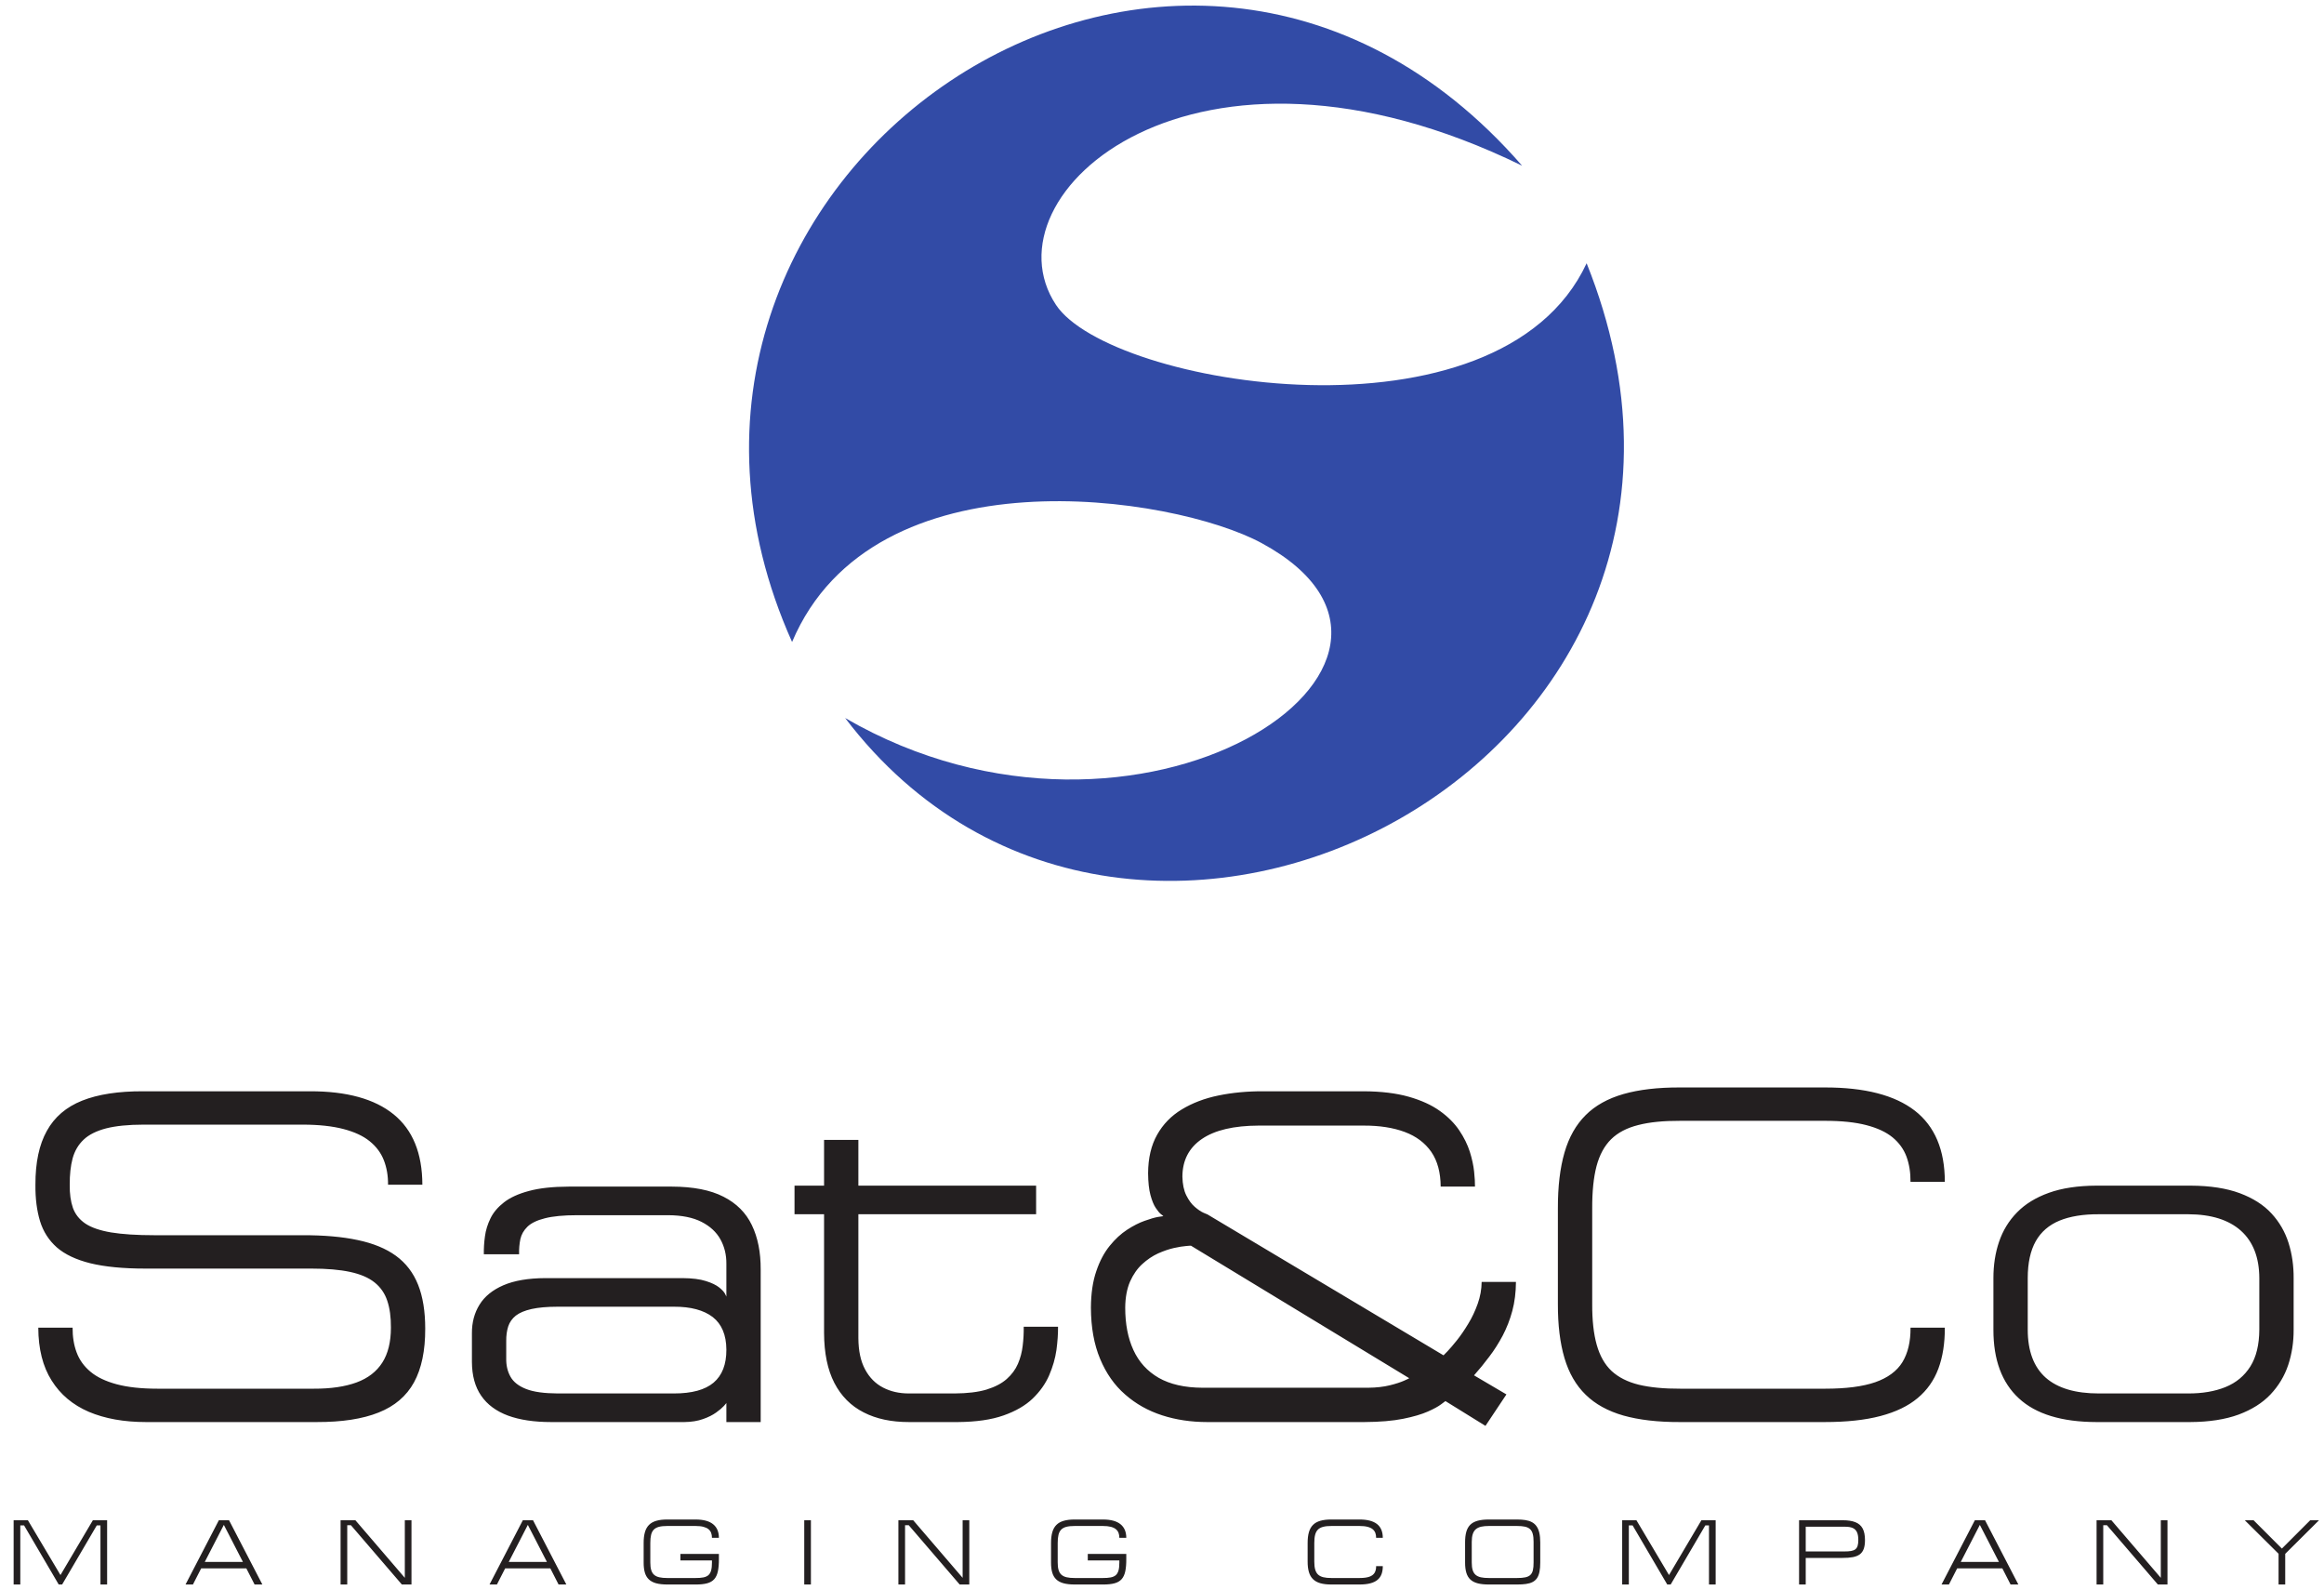
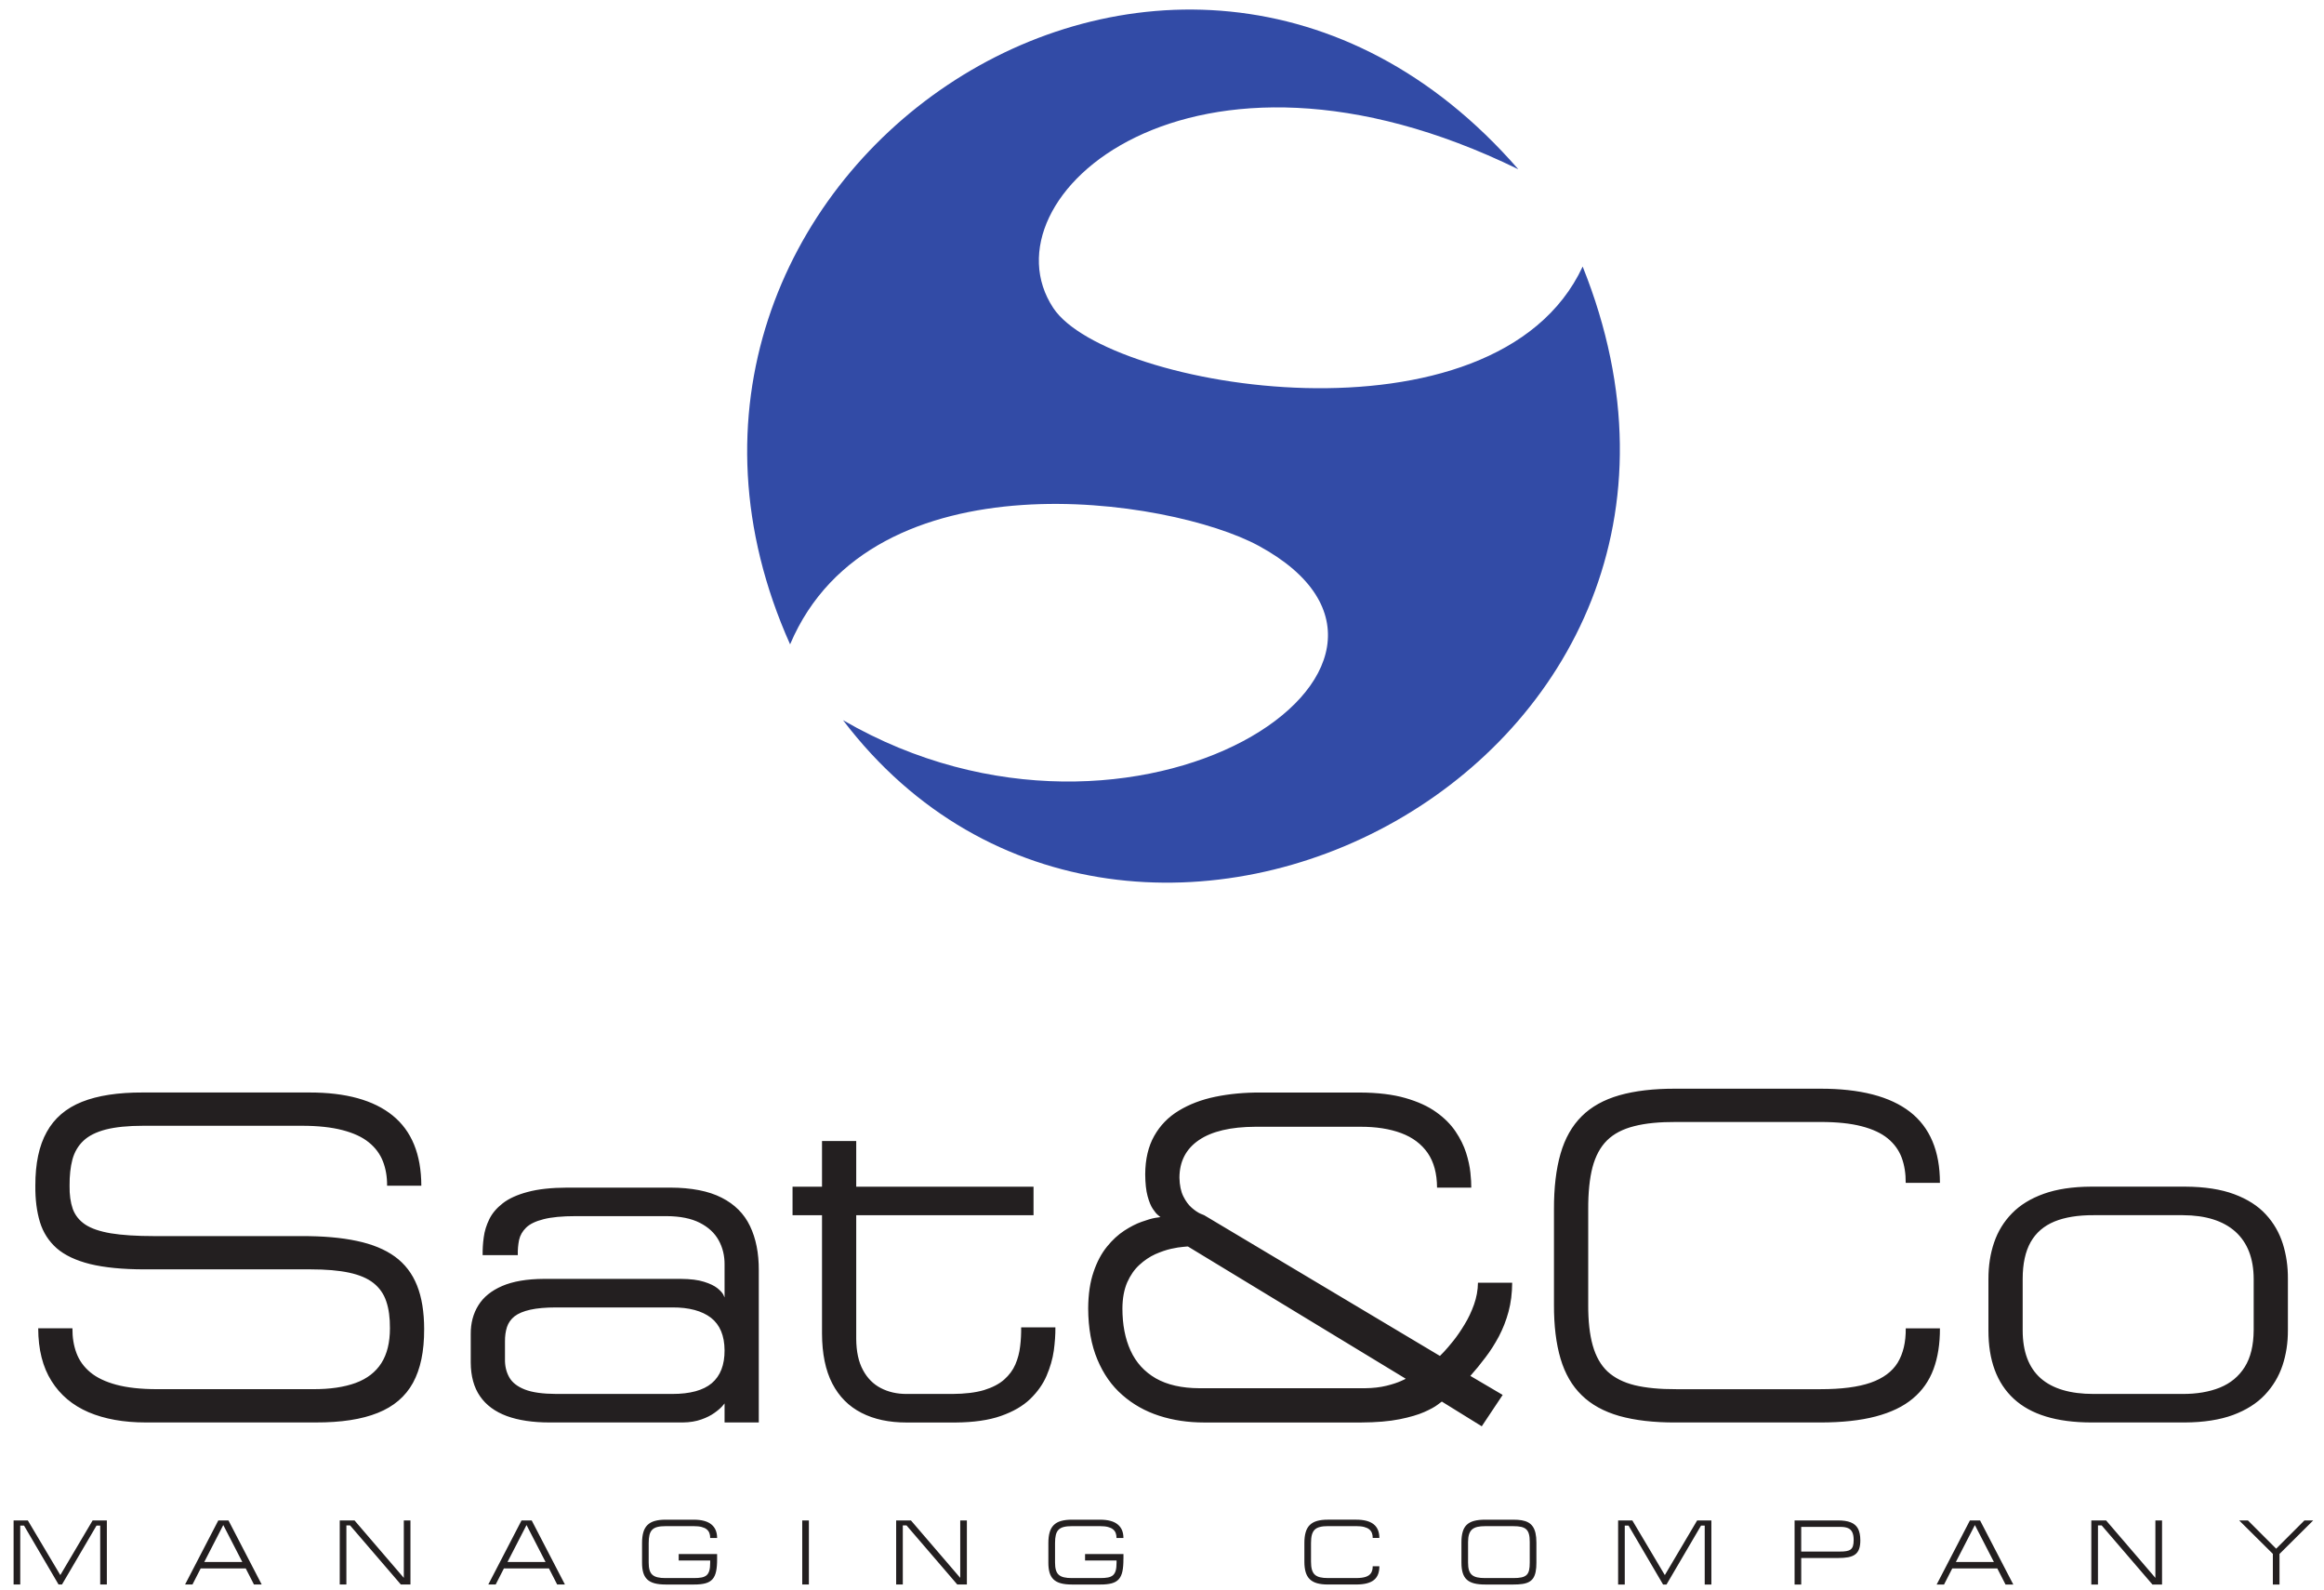
- <svg xmlns="http://www.w3.org/2000/svg" viewBox="0 0 206.667 141.333" height="141.333" width="206.667" xml:space="preserve" version="1.1" id="svg2">
-   <defs id="defs6" />
-   <g transform="matrix(1.333333,0,0,-1.333333,0,141.3333)" id="g10">
-     <g transform="scale(0.1)" id="g12">
-       <path id="path14" style="fill:#231f20;fill-opacity:1;fill-rule:evenodd;stroke:none" d="m 283.602,174.074 c 0,11.547 -1.586,21.348 -4.766,29.289 -3.18,8 -8.106,14.41 -14.777,19.282 -6.621,4.82 -15.149,8.316 -25.477,10.488 -10.387,2.226 -22.672,3.281 -36.973,3.23 l -98.523,0 c -11.863,0 -21.504,0.637 -28.973,1.856 -7.418,1.269 -13.191,3.226 -17.215,5.933 -3.973,2.7 -6.726,6.196 -8.266,10.434 -1.48,4.293 -2.223,9.426 -2.117,15.465 -0.055,6.676 0.582,12.5 1.91,17.531 1.371,4.98 3.812,9.168 7.359,12.504 3.496,3.336 8.527,5.828 14.988,7.523 6.465,1.641 14.832,2.489 25.004,2.489 l 106.149,0 c 10.75,0 19.812,-1.008 27.121,-2.914 7.308,-1.911 13.187,-4.61 17.531,-8.161 4.399,-3.546 7.524,-7.781 9.426,-12.66 1.91,-4.867 2.863,-10.324 2.808,-16.312 l 22.887,0 c -0.054,20.976 -6.465,36.605 -19.125,46.879 -12.711,10.328 -31.359,15.468 -55.879,15.414 l -111.234,0 c -16.477,0.054 -30.035,-2.012 -40.684,-6.25 -10.594,-4.235 -18.433,-10.91 -23.516,-20.129 -5.141,-9.164 -7.68,-21.137 -7.629,-35.914 -0.105,-9.215 0.953,-17.321 3.07,-24.313 2.121,-6.937 5.879,-12.765 11.18,-17.48 5.348,-4.656 12.816,-8.211 22.352,-10.59 9.535,-2.332 21.719,-3.551 36.496,-3.551 l 110.915,0 c 10.382,0 18.964,-0.742 25.851,-2.222 6.883,-1.485 12.34,-3.813 16.313,-6.997 3.972,-3.175 6.836,-7.253 8.476,-12.234 1.695,-4.98 2.488,-10.961 2.438,-17.957 0,-9.48 -1.911,-17.266 -5.723,-23.25 -3.812,-5.988 -9.535,-10.437 -17.16,-13.246 -7.629,-2.805 -17.164,-4.238 -28.606,-4.184 l -104.238,0 c -10.859,0 -19.922,1.008 -27.227,2.965 -7.258,1.961 -13.086,4.719 -17.379,8.317 -4.34,3.605 -7.414,7.894 -9.27,12.875 -1.852,4.925 -2.75,10.488 -2.695,16.523 l -22.887,0 c 0.055,-14.195 3.019,-25.953 8.898,-35.227 5.828,-9.32 14.09,-16.257 24.793,-20.867 10.75,-4.554 23.461,-6.832 38.133,-6.832 l 113.778,0 c 16.898,-0.054 30.722,2.067 41.371,6.356 10.699,4.238 18.59,10.965 23.621,20.129 5.035,9.218 7.523,21.136 7.469,35.808 z m 223.742,-62.293 0,101.703 c 0.051,11.493 -1.906,21.344 -5.883,29.606 -3.918,8.211 -10.273,14.57 -18.961,18.965 -8.688,4.449 -20.129,6.672 -34.273,6.722 l -68.961,0 c -10.704,-0.05 -19.493,-1.004 -26.485,-2.91 -6.996,-1.855 -12.554,-4.394 -16.633,-7.574 -4.082,-3.18 -7.097,-6.727 -9.003,-10.648 -1.911,-3.918 -3.18,-7.946 -3.707,-12.079 -0.586,-4.128 -0.797,-8.101 -0.743,-11.914 l 23.516,0 c -0.106,3.602 0.215,6.993 0.848,10.118 0.691,3.125 2.281,5.878 4.714,8.261 2.438,2.383 6.305,4.289 11.598,5.614 5.301,1.378 12.504,2.07 21.617,2.07 l 60.7,0 c 9.109,-0.055 16.472,-1.539 22.191,-4.453 5.723,-2.914 9.91,-6.782 12.609,-11.653 2.703,-4.871 4.028,-10.328 3.973,-16.312 l 0,-21.93 c 0.055,0.055 -0.266,0.688 -0.899,1.957 -0.636,1.219 -1.96,2.649 -3.921,4.238 -2.012,1.59 -4.926,3.02 -8.848,4.239 -3.918,1.269 -9.109,1.91 -15.57,1.961 l -91.532,0 c -11.386,-0.051 -20.711,-1.645 -27.964,-4.77 -7.207,-3.125 -12.504,-7.414 -15.895,-12.922 -3.441,-5.508 -5.137,-11.918 -5.082,-19.175 l 0,-19.067 c 0.051,-9.113 2.117,-16.637 6.195,-22.516 4.082,-5.929 10.067,-10.328 17.907,-13.242 7.836,-2.859 17.371,-4.289 28.656,-4.289 l 88.984,0 c 4.77,0.055 8.899,0.742 12.449,2.012 3.497,1.219 6.411,2.703 8.688,4.344 2.328,1.64 4.023,3.129 5.137,4.343 1.164,1.274 1.695,1.961 1.695,2.016 l 0,-12.715 22.883,0 z m -22.883,48.309 c 0.055,-9.852 -2.809,-17.164 -8.531,-22.035 -5.719,-4.821 -14.512,-7.203 -26.43,-7.203 l -77.543,0 c -9.008,0.054 -16.055,1.003 -21.031,2.964 -5.031,1.961 -8.528,4.715 -10.488,8.262 -1.958,3.5 -2.915,7.578 -2.805,12.293 l 0,11.438 c -0.055,3.656 0.422,6.886 1.324,9.746 0.949,2.859 2.648,5.246 5.082,7.207 2.492,1.906 5.988,3.386 10.488,4.394 4.504,1.004 10.332,1.535 17.43,1.535 l 77.543,0 c 11.18,0.055 19.812,-2.277 25.852,-6.886 5.984,-4.66 9.054,-11.914 9.109,-21.715 z m 221.199,15.258 -22.887,0 c 0.055,-4.243 -0.152,-8.481 -0.683,-12.66 -0.481,-4.243 -1.539,-8.266 -3.18,-12.079 -1.644,-3.816 -4.133,-7.152 -7.469,-10.121 -3.336,-2.965 -7.839,-5.297 -13.457,-7.043 -5.664,-1.695 -12.761,-2.539 -21.293,-2.593 l -30.507,0 c -6.411,0 -12.129,1.269 -17.215,3.918 -5.031,2.597 -9.059,6.621 -11.973,12.078 -2.965,5.457 -4.449,12.394 -4.5,20.867 l 0,82.633 118.547,0 0,19.07 -118.547,0 0,30.512 -22.883,0 0,-30.512 -19.703,0 0,-19.07 19.703,0 0,-79.133 c 0.051,-13.453 2.328,-24.582 6.883,-33.375 4.555,-8.789 11.074,-15.305 19.496,-19.594 8.422,-4.348 18.488,-6.465 30.192,-6.465 l 32.734,0 c 12.129,0.106 22.246,1.535 30.352,4.399 8.156,2.859 14.617,6.617 19.492,11.281 4.871,4.715 8.527,9.851 10.965,15.465 2.437,5.668 4.074,11.281 4.871,16.898 0.742,5.614 1.117,10.805 1.062,15.524 z m 305.41,29.871 -22.875,0 c -0.05,-4.981 -0.953,-9.852 -2.648,-14.621 -1.695,-4.711 -3.762,-9.164 -6.305,-13.293 -2.488,-4.133 -4.98,-7.785 -7.523,-10.969 -2.489,-3.121 -4.606,-5.559 -6.301,-7.359 -1.695,-1.747 -2.598,-2.649 -2.652,-2.704 l -157.633,94.075 c -0.106,0 -0.953,0.316 -2.594,1.058 -1.644,0.742 -3.5,2.016 -5.668,3.867 -2.172,1.856 -4.027,4.399 -5.668,7.68 -1.641,3.285 -2.488,7.469 -2.598,12.5 0.055,10.859 4.399,19.231 13.032,25.109 8.636,5.879 21.242,8.844 37.82,8.899 l 69.918,0 c 10.648,0.055 19.809,-1.379 27.492,-4.238 7.684,-2.86 13.563,-7.309 17.746,-13.293 4.133,-6.043 6.196,-13.719 6.25,-23.153 l 22.883,0 c 0.051,2.598 -0.16,5.934 -0.582,10.016 -0.422,4.078 -1.379,8.473 -2.863,13.242 -1.535,4.766 -3.863,9.531 -7.047,14.246 -3.176,4.719 -7.465,9.059 -12.977,12.981 -5.453,3.918 -12.339,7.043 -20.656,9.426 -8.371,2.386 -18.433,3.601 -30.246,3.656 l -66.738,0 c -10.699,0.054 -20.711,-0.899 -29.981,-2.809 -9.269,-1.902 -17.429,-5.031 -24.422,-9.269 -7.043,-4.235 -12.55,-9.907 -16.472,-16.895 -3.969,-6.996 -5.985,-15.574 -6.035,-25.691 0.054,-5.989 0.578,-10.86 1.585,-14.567 1.008,-3.707 2.176,-6.57 3.5,-8.527 1.321,-2.012 2.489,-3.391 3.493,-4.184 1.007,-0.742 1.539,-1.218 1.59,-1.328 -0.051,0.055 -1.27,-0.156 -3.602,-0.527 -2.277,-0.422 -5.242,-1.274 -8.898,-2.594 -3.657,-1.273 -7.575,-3.285 -11.657,-5.933 -4.074,-2.649 -7.996,-6.25 -11.593,-10.704 -3.657,-4.5 -6.676,-10.113 -8.957,-16.894 -2.329,-6.727 -3.547,-14.887 -3.598,-24.367 0.051,-13.188 2.117,-24.578 6.14,-34.16 4.028,-9.641 9.536,-17.536 16.688,-23.735 7.094,-6.25 15.309,-10.859 24.629,-13.875 9.32,-3.019 19.387,-4.504 30.086,-4.504 l 104.879,0 c 10.277,0.055 18.91,0.793 25.797,2.172 6.886,1.379 12.394,3.02 16.472,4.82 4.078,1.801 7.043,3.442 8.844,4.821 1.855,1.379 2.809,2.117 2.914,2.172 l 26.699,-16.528 13.982,20.973 -21.611,12.715 c 3.446,3.867 6.832,8 10.118,12.394 3.339,4.344 6.304,9.059 9.003,14.094 2.65,5.082 4.82,10.539 6.41,16.473 1.59,5.929 2.38,12.34 2.43,19.332 z M 939.891,141.02 c 0,-0.106 -1.168,-0.637 -3.395,-1.641 -2.277,-1.008 -5.402,-2.067 -9.48,-3.07 -4.078,-1.008 -8.899,-1.59 -14.461,-1.645 l -110.602,0 c -11.859,0.055 -21.555,2.277 -29.183,6.621 -7.575,4.395 -13.192,10.543 -16.844,18.539 -3.653,7.946 -5.457,17.371 -5.457,28.231 0.054,6.836 1.164,12.66 3.23,17.429 2.121,4.711 4.821,8.633 8.16,11.653 3.286,3.019 6.832,5.402 10.539,7.097 3.711,1.641 7.258,2.86 10.543,3.602 3.336,0.742 6.036,1.164 8.157,1.324 2.062,0.211 3.179,0.266 3.23,0.211 L 939.891,141.02 Z m 357.219,33.687 -22.88,0 c 0.1,-9.32 -1.75,-16.945 -5.41,-22.988 -3.7,-5.985 -9.75,-10.434 -18.06,-13.348 -8.37,-2.914 -19.49,-4.344 -33.42,-4.344 l -96.62,0 c -10.91,-0.054 -20.18,0.848 -27.7,2.649 -7.52,1.855 -13.56,4.926 -18.17,9.164 -4.55,4.289 -7.84,10.117 -9.9,17.426 -2.07,7.308 -3.08,16.422 -3.02,27.332 l 0,63.562 c -0.05,11.231 0.9,20.66 2.86,28.18 2.01,7.578 5.24,13.562 9.74,18.012 4.51,4.449 10.54,7.574 18.12,9.48 7.57,1.961 16.9,2.859 28.07,2.809 l 96.62,0 c 10.91,0 20.07,-0.957 27.38,-2.864 7.37,-1.906 13.19,-4.609 17.53,-8.156 4.3,-3.551 7.42,-7.84 9.28,-12.82 1.85,-5.031 2.75,-10.645 2.69,-16.84 l 22.89,0 c 0,21.238 -6.68,37.074 -20.02,47.457 -13.35,10.332 -33.38,15.52 -60.07,15.469 l -96.61,0 c -14.73,0.051 -27.29,-1.43 -37.67,-4.395 -10.33,-2.969 -18.75,-7.633 -25.16,-14.039 -6.46,-6.406 -11.17,-14.723 -14.14,-25 -2.97,-10.277 -4.45,-22.726 -4.4,-37.293 l 0,-63.562 c -0.05,-14.09 1.43,-26.164 4.4,-36.176 2.97,-10.012 7.68,-18.168 14.14,-24.418 6.41,-6.305 14.83,-10.914 25.16,-13.879 10.38,-2.914 22.94,-4.398 37.67,-4.344 l 96.61,0 c 14.57,0 26.96,1.324 37.18,4.028 10.23,2.699 18.49,6.671 24.79,11.968 6.31,5.246 10.91,11.813 13.83,19.653 2.91,7.84 4.34,16.949 4.29,27.277 z m 232.64,-1.269 0,34.324 c 0.05,8.261 -1.06,16.047 -3.39,23.465 -2.34,7.359 -6.09,13.929 -11.39,19.652 -5.25,5.719 -12.35,10.223 -21.14,13.504 -8.84,3.285 -19.75,4.98 -32.73,5.035 l -62.93,0 c -12.34,-0.055 -22.93,-1.645 -31.62,-4.766 -8.74,-3.129 -15.84,-7.472 -21.29,-13.086 -5.46,-5.562 -9.43,-12.078 -11.97,-19.546 -2.55,-7.469 -3.77,-15.52 -3.77,-24.258 l 0,-34.324 c -0.05,-20.075 5.62,-35.383 16.95,-45.821 11.29,-10.484 28.55,-15.781 51.7,-15.836 l 62.62,0 c 12.65,0.055 23.41,1.746 32.25,4.981 8.79,3.281 15.89,7.734 21.29,13.449 5.4,5.727 9.33,12.238 11.81,19.656 2.44,7.363 3.66,15.254 3.61,23.571 z m -22.89,0 c -0.05,-10.118 -2.06,-18.329 -5.98,-24.579 -3.97,-6.3 -9.48,-10.859 -16.63,-13.773 -7.1,-2.859 -15.47,-4.289 -25.06,-4.234 l -59.43,0 c -15.57,0 -27.38,3.492 -35.38,10.539 -7.95,7.101 -11.97,17.742 -11.97,32.047 l 0,34.324 c 0,10.117 1.8,18.328 5.35,24.633 3.55,6.246 8.84,10.8 15.88,13.714 7,2.86 15.74,4.293 26.12,4.239 l 59.75,0 c 15.31,-0.055 27.01,-3.758 35.12,-11.016 8.1,-7.312 12.18,-17.852 12.23,-31.57 l 0,-34.324" />
-       <path id="path16" style="fill:#231f20;fill-opacity:1;fill-rule:evenodd;stroke:none" d="m 71.445,3.469 0,42.84 -9.504,0 L 40.332,9.766 18.605,46.309 l -9.508,0 0,-42.84 4.441,0 0,39.383 2.531,0 23.09,-39.383 2.285,0 23.09,39.383 2.469,0 0,-39.383 4.441,0 z m 103.539,0 -22.226,42.84 -6.789,0 -22.227,-42.84 4.938,0 5.496,10.742 30.125,0 5.496,-10.742 5.187,0 z m -12.968,15.062 -25.434,0 12.715,24.692 12.719,-24.692 z m 112.425,-15.062 0,42.84 -4.445,0 0,-38.398 -32.965,38.398 -9.879,0 0,-42.84 4.446,0 0,39.508 2.468,0 33.954,-39.508 6.421,0 z m 103.286,0 -22.223,42.84 -6.793,0 -22.223,-42.84 4.938,0 5.496,10.742 30.129,0 5.492,-10.742 5.184,0 z m -12.961,15.062 -25.438,0 12.719,24.692 12.719,-24.692 z m 114.707,1.977 0,3.332 -25.68,0 0,-4.32 21.051,0 0,-1.418 c 0.008,-2.184 -0.188,-3.953 -0.567,-5.312 -0.394,-1.359 -1.007,-2.406 -1.863,-3.141 -0.855,-0.715 -1.973,-1.211 -3.375,-1.477 -1.398,-0.27 -3.109,-0.395 -5.125,-0.383 l -18.891,0 c -2.085,-0.012 -3.855,0.152 -5.308,0.496 -1.438,0.328 -2.602,0.895 -3.488,1.676 -0.887,0.793 -1.524,1.852 -1.911,3.187 -0.402,1.348 -0.597,3.016 -0.586,5.012 l 0,12.965 c -0.011,2.152 0.165,3.961 0.512,5.422 0.352,1.465 0.957,2.625 1.801,3.5 0.844,0.871 2.008,1.5 3.465,1.883 1.465,0.379 3.304,0.562 5.515,0.555 l 18.891,0 c 2.09,0 3.84,-0.184 5.246,-0.555 1.41,-0.371 2.535,-0.894 3.367,-1.586 0.836,-0.688 1.43,-1.524 1.789,-2.488 0.364,-0.981 0.536,-2.066 0.528,-3.273 l 4.629,0 c 0,3.973 -1.285,6.996 -3.86,9.074 -2.57,2.09 -6.453,3.137 -11.636,3.148 l -18.891,0 c -2.859,0.012 -5.301,-0.277 -7.316,-0.856 -2.004,-0.574 -3.641,-1.48 -4.887,-2.727 -1.254,-1.242 -2.172,-2.859 -2.746,-4.852 -0.575,-2 -0.864,-4.418 -0.852,-7.246 l 0,-12.965 c -0.012,-2.59 0.246,-4.812 0.777,-6.664 0.536,-1.863 1.415,-3.387 2.637,-4.57 1.215,-1.184 2.828,-2.059 4.863,-2.625 2.028,-0.555 4.54,-0.832 7.524,-0.832 l 18.891,0 c 3.078,-0.012 5.617,0.246 7.632,0.793 2.02,0.547 3.594,1.461 4.746,2.746 1.153,1.285 1.965,3.035 2.438,5.234 0.465,2.203 0.703,4.961 0.68,8.266 z m 61.367,-17.039 0,42.84 -4.442,0 0,-42.84 4.442,0 z m 105.637,0 0,42.84 -4.446,0 0,-38.398 -32.965,38.398 -9.878,0 0,-42.84 4.445,0 0,39.508 2.472,0 33.95,-39.508 6.422,0 z m 104.703,17.039 0,3.332 -25.68,0 0,-4.32 21.051,0 0,-1.418 c 0.008,-2.184 -0.184,-3.953 -0.563,-5.312 -0.394,-1.359 -1.008,-2.406 -1.863,-3.141 C 743.27,8.934 742.148,8.438 740.75,8.172 739.348,7.902 737.645,7.777 735.625,7.789 l -18.891,0 c -2.086,-0.012 -3.859,0.152 -5.308,0.496 -1.442,0.328 -2.602,0.895 -3.488,1.676 -0.887,0.793 -1.524,1.852 -1.915,3.187 -0.402,1.348 -0.597,3.016 -0.585,5.012 l 0,12.965 c -0.012,2.152 0.164,3.961 0.515,5.422 0.348,1.465 0.957,2.625 1.797,3.5 0.848,0.871 2.012,1.5 3.469,1.883 1.465,0.379 3.304,0.562 5.515,0.555 l 18.895,0 c 2.086,0 3.832,-0.184 5.242,-0.555 1.41,-0.371 2.535,-0.894 3.363,-1.586 0.836,-0.688 1.434,-1.524 1.793,-2.488 0.36,-0.981 0.532,-2.066 0.524,-3.273 l 4.629,0 c 0,3.973 -1.282,6.996 -3.856,9.074 -2.574,2.09 -6.453,3.137 -11.636,3.148 l -18.891,0 c -2.859,0.012 -5.301,-0.277 -7.313,-0.856 -2.011,-0.574 -3.644,-1.48 -4.89,-2.727 -1.254,-1.242 -2.172,-2.859 -2.746,-4.852 -0.578,-2 -0.868,-4.418 -0.856,-7.246 l 0,-12.965 c -0.012,-2.59 0.246,-4.812 0.785,-6.664 0.532,-1.863 1.407,-3.387 2.633,-4.57 1.211,-1.184 2.828,-2.059 4.867,-2.625 2.028,-0.555 4.535,-0.832 7.52,-0.832 l 18.891,0 c 3.074,-0.012 5.617,0.246 7.636,0.793 2.016,0.547 3.586,1.461 4.742,2.746 1.149,1.285 1.965,3.035 2.438,5.234 0.465,2.203 0.699,4.961 0.676,8.266 z m 171.082,-4.816 -4.446,0 c 0.02,-1.809 -0.339,-3.293 -1.05,-4.465 -0.719,-1.164 -1.891,-2.027 -3.508,-2.594 -1.625,-0.566 -3.789,-0.844 -6.496,-0.844 l -18.766,0 c -2.117,-0.012 -3.918,0.164 -5.379,0.516 -1.461,0.359 -2.637,0.957 -3.527,1.777 -0.887,0.836 -1.524,1.965 -1.926,3.387 -0.402,1.418 -0.594,3.191 -0.586,5.312 l 0,12.344 c -0.008,2.184 0.176,4.016 0.555,5.473 0.39,1.473 1.019,2.633 1.894,3.5 0.871,0.863 2.047,1.469 3.516,1.84 1.477,0.383 3.285,0.555 5.453,0.547 l 18.766,0 c 2.125,0 3.902,-0.184 5.32,-0.555 1.434,-0.371 2.566,-0.894 3.41,-1.586 0.832,-0.688 1.438,-1.524 1.801,-2.488 0.359,-0.981 0.535,-2.066 0.523,-3.273 l 4.446,0 c 0,4.125 -1.297,7.199 -3.891,9.219 -2.59,2.008 -6.48,3.016 -11.668,3.004 l -18.769,0 c -2.86,0.012 -5.297,-0.277 -7.313,-0.856 -2.008,-0.574 -3.641,-1.48 -4.887,-2.727 -1.254,-1.242 -2.172,-2.859 -2.746,-4.852 -0.578,-2 -0.863,-4.418 -0.855,-7.246 l 0,-12.344 c -0.008,-2.738 0.277,-5.082 0.855,-7.031 0.574,-1.945 1.489,-3.527 2.746,-4.742 1.246,-1.227 2.879,-2.121 4.887,-2.695 2.016,-0.566 4.453,-0.855 7.313,-0.844 l 18.769,0 c 2.828,0 5.235,0.258 7.223,0.781 1.988,0.523 3.594,1.297 4.816,2.324 1.227,1.02 2.117,2.297 2.684,3.816 0.566,1.527 0.847,3.297 0.836,5.301 z m 105.018,2.469 0,13.336 c 0,2.488 -0.21,4.609 -0.61,6.379 -0.41,1.77 -1.02,3.242 -1.85,4.394 -0.8,1.16 -1.83,2.074 -3.06,2.734 -1.23,0.672 -2.67,1.133 -4.33,1.41 -1.64,0.266 -3.51,0.402 -5.59,0.391 l -18.766,0 c -3.012,0.012 -5.543,-0.277 -7.594,-0.844 -2.046,-0.574 -3.679,-1.473 -4.906,-2.684 -1.222,-1.226 -2.101,-2.808 -2.633,-4.754 -0.546,-1.945 -0.804,-4.281 -0.793,-7.027 l 0,-13.336 c -0.011,-2.738 0.278,-5.051 0.856,-6.934 0.582,-1.883 1.5,-3.395 2.758,-4.527 1.254,-1.145 2.898,-1.965 4.926,-2.48 2.039,-0.516 4.496,-0.762 7.386,-0.75 l 18.766,0 c 2.28,-0.012 4.26,0.113 5.97,0.359 1.71,0.234 3.17,0.668 4.37,1.293 1.21,0.621 2.18,1.484 2.94,2.586 0.75,1.113 1.29,2.52 1.64,4.23 0.35,1.715 0.53,3.785 0.52,6.223 z m -4.45,0 c 0.01,-2.066 -0.13,-3.789 -0.45,-5.133 -0.32,-1.359 -0.88,-2.41 -1.69,-3.18 -0.81,-0.762 -1.93,-1.297 -3.37,-1.605 -1.45,-0.32 -3.3,-0.465 -5.54,-0.453 l -18.764,0 c -2.082,-0.012 -3.852,0.145 -5.301,0.465 -1.461,0.32 -2.633,0.875 -3.539,1.645 -0.895,0.773 -1.551,1.832 -1.977,3.18 -0.41,1.348 -0.617,3.039 -0.605,5.082 l 0,13.707 c 0,2.074 0.215,3.797 0.66,5.172 0.441,1.379 1.117,2.461 2.035,3.266 0.926,0.789 2.109,1.355 3.547,1.695 1.453,0.332 3.172,0.492 5.176,0.484 l 18.768,0 c 2.12,0.008 3.9,-0.145 5.32,-0.465 1.43,-0.328 2.56,-0.883 3.41,-1.676 0.83,-0.781 1.44,-1.871 1.79,-3.25 0.37,-1.379 0.54,-3.121 0.53,-5.227 l 0,-13.707 z m 121.44,-14.691 0,42.84 -9.51,0 -21.61,-36.543 -21.73,36.543 -9.5,0 0,-42.84 4.44,0 0,39.383 2.53,0 23.09,-39.383 2.29,0 23.09,39.383 2.46,0 0,-39.383 4.45,0 z m 99.59,29.633 c 0,3.199 -0.51,5.758 -1.55,7.703 -1.04,1.945 -2.68,3.344 -4.9,4.223 -2.21,0.871 -5.09,1.301 -8.62,1.281 l -28.89,0 0,-42.84 4.44,0 0,17.719 24.51,0 c 2.69,-0.012 4.97,0.164 6.87,0.512 1.91,0.359 3.46,0.977 4.66,1.855 1.2,0.879 2.08,2.098 2.64,3.648 0.57,1.555 0.84,3.523 0.84,5.899 z m -4.45,0 c 0.01,-1.594 -0.16,-2.891 -0.48,-3.898 -0.31,-1 -0.84,-1.773 -1.56,-2.309 -0.72,-0.531 -1.67,-0.902 -2.86,-1.098 -1.19,-0.207 -2.63,-0.301 -4.36,-0.289 l -25.81,0 0,16.48 26.24,0 c 2.09,0.012 3.78,-0.266 5.09,-0.832 1.3,-0.574 2.24,-1.512 2.85,-2.816 0.6,-1.301 0.9,-3.047 0.89,-5.238 z m 106.74,-29.633 -22.22,42.84 -6.79,0 -22.23,-42.84 4.94,0 5.49,10.742 30.13,0 5.49,-10.742 5.19,0 z m -12.96,15.062 -25.44,0 12.72,24.692 12.72,-24.692 z m 112.42,-15.062 0,42.84 -4.45,0 0,-38.398 -32.96,38.398 -9.88,0 0,-42.84 4.45,0 0,39.508 2.47,0 33.95,-39.508 6.42,0 z m 101.07,42.84 -5.87,0 -18.89,-18.887 -18.89,18.887 -5.86,0 22.53,-22.344 0,-20.496 4.44,0 0,20.434 22.54,22.406" />
-       <path id="path18" style="fill:#324ba6;fill-opacity:1;fill-rule:evenodd;stroke:none" d="m 528.277,631.934 c 54.5,128.621 254.457,97.742 313.203,65.914 C 987.398,618.797 760.203,467.23 563.668,581.234 755.777,328.66 1191.36,552.551 1058.21,884.465 999.863,759.156 740.207,802.492 704.285,856.727 655.5,930.387 796.164,1056.59 1015.17,949.512 785.152,1213.91 389.797,941.145 528.277,631.934" />
-     </g>
+ <svg xmlns="http://www.w3.org/2000/svg" viewBox="0 0 206.667 141.333" height="141.333" width="206.667">
+   <g fill-rule="evenodd">
+     <path d="M37.719 118.181c0-1.536-.211-2.839-.634-3.895-.423-1.064-1.078-1.917-1.965-2.565-.881-.641-2.015-1.106-3.388-1.395-1.381-.296-3.015-.436-4.917-.43h-13.104c-1.578 0-2.86-.085-3.853-.247-.987-.169-1.754-.429-2.29-.789-.528-.359-.895-.824-1.099-1.388-.197-.571-.296-1.254-.282-2.057-.007-.888.077-1.663.254-2.332.182-.662.507-1.219.979-1.663.465-.444 1.134-.775 1.993-1.001.86-.218 1.973-.331 3.326-.331h14.118c1.43 0 2.635.134 3.607.388.972.254 1.754.613 2.332 1.085.585.472 1.001 1.035 1.254 1.684.254.647.381 1.373.373 2.169h3.044c-.007-2.79-.86-4.868-2.544-6.235-1.691-1.374-4.171-2.057-7.432-2.05h-14.794c-2.191-.007-3.995.268-5.411.831-1.409.563-2.452 1.451-3.128 2.677-.684 1.219-1.021 2.811-1.015 4.777-.014 1.226.127 2.304.408 3.234.282.923.782 1.698 1.487 2.325.711.619 1.705 1.092 2.973 1.408 1.268.31 2.889.472 4.854.472h14.752c1.381 0 2.522.099 3.438.296.915.198 1.641.507 2.17.931.528.422.909.965 1.127 1.627.225.662.331 1.458.324 2.388 0 1.261-.254 2.296-.761 3.092-.507.796-1.268 1.388-2.282 1.762-1.015.373-2.283.564-3.805.556h-13.864c-1.444 0-2.65-.134-3.621-.394-.965-.261-1.74-.628-2.311-1.106-.577-.479-.986-1.05-1.233-1.712-.246-.655-.366-1.395-.358-2.198h-3.044c.007 1.888.402 3.452 1.183 4.685.775 1.24 1.874 2.162 3.297 2.775 1.43.606 3.12.909 5.072.909h15.132c2.247.007 4.086-.275 5.502-.845 1.423-.564 2.472-1.458 3.142-2.677.67-1.226 1.001-2.811.993-4.762zm29.758 8.285v-13.526c.007-1.529-.253-2.839-.782-3.938-.521-1.092-1.366-1.938-2.522-2.522-1.156-.592-2.677-.887-4.558-.894h-9.172c-1.424.007-2.593.134-3.523.387-.93.247-1.67.584-2.212 1.007-.543.423-.944.895-1.197 1.416-.254.521-.423 1.057-.493 1.607-.078.549-.106 1.077-.099 1.585h3.128c-.014-.479.029-.93.113-1.346.092-.416.303-.782.627-1.099.324-.317.839-.57 1.543-.747.705-.183 1.663-.275 2.875-.275h8.073c1.211.007 2.191.205 2.951.592.761.388 1.318.902 1.677 1.55s.536 1.374.528 2.169v2.917l-.12-.26c-.085-.162-.261-.352-.521-.564-.268-.211-.655-.402-1.177-.564-.521-.169-1.211-.254-2.071-.261h-12.174c-1.514.007-2.755.219-3.719.634-.959.416-1.663.986-2.114 1.719-.458.733-.683 1.585-.676 2.55v2.536c.007 1.212.282 2.213.824 2.995.543.789 1.339 1.374 2.382 1.761 1.042.38 2.31.57 3.811.57h11.835c.634-.007 1.184-.099 1.656-.268.465-.162.853-.359 1.156-.578.31-.218.535-.416.683-.578l.225-.268v1.691h3.043zm-3.043-6.425c.007 1.31-.374 2.283-1.135 2.931-.761.641-1.93.958-3.515.958h-10.313c-1.198-.007-2.135-.133-2.797-.394-.669-.261-1.134-.627-1.395-1.099-.26-.466-.388-1.008-.373-1.635v-1.521c-.007-.486.056-.916.176-1.296.126-.38.352-.698.676-.959.331-.253.796-.45 1.395-.584.599-.134 1.374-.204 2.318-.204h10.313c1.487-.007 2.635.303 3.438.916.796.62 1.204 1.585 1.211 2.888zm29.419-2.029h-3.044c.007.564-.02 1.128-.091 1.684-.064.564-.205 1.099-.423 1.607-.219.508-.55.951-.993 1.346-.444.394-1.043.705-1.79.937-.753.225-1.697.338-2.832.345h-4.057c-.853 0-1.613-.169-2.29-.521-.669-.345-1.205-.881-1.592-1.606-.394-.726-.592-1.648-.599-2.775v-10.99h15.767v-2.536h-15.767v-4.058h-3.043v4.058h-2.62v2.536h2.62v10.525c.007 1.789.31 3.269.915 4.439.606 1.169 1.473 2.036 2.593 2.606 1.12.578 2.459.86 4.016.86h4.354c1.613-.014 2.959-.204 4.037-.585 1.085-.38 1.944-.88 2.592-1.5.648-.627 1.134-1.31 1.458-2.057.324-.754.542-1.5.648-2.247.099-.747.149-1.437.141-2.065zm40.62-3.973h-3.042c-.007.662-.127 1.31-.352 1.945-.225.627-.5 1.219-.839 1.768-.331.55-.662 1.035-1.001 1.459-.331.415-.613.739-.838.979l-.353.36-20.965-12.512-.345-.141c-.219-.099-.466-.268-.754-.514-.289-.247-.536-.585-.754-1.021-.218-.437-.331-.993-.346-1.663.007-1.444.585-2.558 1.733-3.339 1.149-.782 2.825-1.176 5.03-1.184h9.299c1.416-.007 2.635.183 3.656.564 1.022.38 1.804.972 2.36 1.768.55.804.824 1.825.831 3.079h3.043c.007-.346-.021-.789-.077-1.332-.056-.542-.183-1.127-.381-1.761-.204-.634-.514-1.268-.937-1.895-.422-.628-.993-1.205-1.726-1.726-.725-.521-1.641-.937-2.747-1.254-1.113-.317-2.452-.479-4.023-.486h-8.876c-1.423-.007-2.755.12-3.987.374-1.233.253-2.318.669-3.248 1.233-.937.563-1.669 1.318-2.191 2.247-.528.93-.796 2.071-.803 3.417.007.797.077 1.444.211 1.937.134.493.289.874.466 1.134.176.268.331.451.465.556l.211.177-.479.07c-.303.056-.697.169-1.183.345-.486.169-1.007.437-1.55.789-.542.352-1.063.831-1.542 1.424-.486.599-.888 1.345-1.191 2.247-.31.895-.472 1.98-.479 3.241.007 1.754.282 3.269.817 4.543.536 1.282 1.268 2.332 2.22 3.157.944.831 2.036 1.444 3.276 1.845 1.24.402 2.578.599 4.001.599h13.949c1.367-.007 2.515-.105 3.431-.289.916-.183 1.648-.402 2.191-.641.542-.24.937-.458 1.176-.641l.388-.289 3.551 2.198 1.86-2.789-2.874-1.691c.458-.514.909-1.064 1.346-1.648.444-.578.838-1.205 1.197-1.875.352-.676.641-1.402.853-2.191.211-.789.317-1.641.323-2.571zm-9.467 8.538c0 .014-.155.085-.452.218-.303.134-.718.275-1.261.408-.542.134-1.184.211-1.923.219h-14.71c-1.577-.007-2.867-.303-3.881-.881-1.007-.585-1.755-1.402-2.24-2.466-.486-1.057-.726-2.31-.726-3.755.007-.909.155-1.684.43-2.318.282-.627.641-1.148 1.085-1.55.437-.402.909-.718 1.402-.944.494-.218.965-.38 1.402-.479.444-.099.803-.155 1.085-.176.274-.028.423-.035.43-.028l19.36 11.751zm47.51-4.48h-3.043c.013 1.24-.233 2.254-.72 3.057-.492.796-1.297 1.388-2.402 1.775-1.113.388-2.592.578-4.445.578h-12.85c-1.451.007-2.684-.113-3.684-.352-1-.247-1.803-.655-2.417-1.219-.605-.57-1.043-1.346-1.317-2.318-.275-.972-.41-2.184-.402-3.635v-8.454c-.007-1.494.12-2.748.38-3.748.267-1.008.697-1.804 1.295-2.396.6-.592 1.402-1.007 2.41-1.261 1.007-.261 2.248-.38 3.733-.374h12.85c1.451 0 2.669.127 3.642.381.98.253 1.754.613 2.331 1.085.572.472.987 1.043 1.234 1.705.246.669.366 1.416.358 2.24h3.044c0-2.825-.888-4.931-2.663-6.312-1.776-1.374-4.44-2.064-7.989-2.057h-12.849c-1.959-.007-3.63.19-5.01.585-1.374.395-2.494 1.015-3.346 1.867-.859.852-1.486 1.958-1.881 3.325-.395 1.367-.592 3.023-.585 4.96v8.454c-.007 1.874.19 3.48.585 4.811.395 1.332 1.021 2.416 1.881 3.248.853.839 1.972 1.452 3.346 1.846 1.381.388 3.051.585 5.01.578h12.849c1.938 0 3.586-.176 4.945-.536 1.361-.359 2.459-.887 3.297-1.592.839-.698 1.451-1.571 1.839-2.614.387-1.043.577-2.254.571-3.628zm30.941.169v-4.565c.007-1.099-.141-2.134-.451-3.121-.311-.979-.81-1.853-1.515-2.614-.698-.761-1.643-1.36-2.812-1.796-1.176-.437-2.627-.662-4.353-.67h-8.37c-1.641.007-3.05.219-4.205.634-1.162.416-2.107.994-2.832 1.74-.726.74-1.254 1.606-1.592 2.6-.339.993-.501 2.064-.501 3.226v4.565c-.007 2.67.747 4.706 2.254 6.094 1.502 1.394 3.797 2.099 6.876 2.106h8.328c1.682-.007 3.114-.232 4.289-.662 1.169-.436 2.113-1.029 2.832-1.789.718-.762 1.241-1.628 1.571-2.614.325-.979.487-2.029.48-3.135zm-3.044 0c-.007 1.346-.274 2.438-.795 3.269-.528.838-1.261 1.444-2.212 1.832-.944.38-2.058.57-3.333.563h-7.904c-2.071 0-3.642-.464-4.706-1.402-1.057-.944-1.592-2.36-1.592-4.262v-4.565c0-1.346.239-2.438.712-3.276.472-.831 1.176-1.436 2.112-1.824.931-.38 2.093-.571 3.474-.564h7.947c2.036.007 3.592.5 4.671 1.465 1.077.972 1.62 2.374 1.627 4.199v4.565" fill="#231f20" />
+     <path d="M9.502 140.872v-5.698h-1.264l-2.874 4.86-2.89-4.86h-1.265v5.698h.591v-5.238h.337l3.071 5.238h.304l3.071-5.238h.328v5.238h.591zm13.771 0l-2.956-5.698h-.903l-2.956 5.698h.657l.731-1.429h4.007l.731 1.429h.69zm-1.725-2.003h-3.383l1.691-3.284 1.692 3.284zm14.953 2.003v-5.698h-.591v5.107l-4.384-5.107h-1.314v5.698h.591v-5.255h.328l4.516 5.255h.854zm13.737 0l-2.956-5.698h-.903l-2.956 5.698h.657l.731-1.429h4.007l.73 1.429h.689zm-1.724-2.003h-3.383l1.692-3.284 1.692 3.284zm15.256-.263v-.443h-3.415v.575h2.8v.189c.001.29-.025.526-.075.707-.052.181-.134.32-.248.418-.114.095-.262.161-.449.196-.186.036-.413.052-.682.051h-2.513c-.277.002-.513-.02-.706-.066-.191-.044-.346-.119-.464-.223-.118-.105-.203-.246-.254-.424-.053-.179-.079-.401-.078-.667v-1.724c-.001-.286.022-.527.068-.721.047-.195.127-.349.24-.466.112-.116.267-.2.461-.25.195-.05.439-.075.733-.074h2.513c.278 0 .511.024.698.074.188.049.337.119.448.211.111.091.19.203.238.331.048.13.071.275.07.435h.616c0-.528-.171-.93-.513-1.207-.342-.278-.858-.417-1.548-.419h-2.513c-.38-.002-.705.037-.973.114-.267.076-.484.197-.65.363-.167.165-.289.38-.365.645-.076.266-.115.588-.113.964v1.724c-.002.344.033.64.103.886.071.248.188.45.351.608.162.157.376.274.647.349.27.074.604.111 1.001.111h2.513c.409.002.747-.033 1.015-.105.269-.073.478-.194.631-.365.153-.171.261-.404.324-.696.062-.293.093-.66.09-1.099zm8.162 2.266v-5.698h-.591v5.698h.591zm14.05 0v-5.698h-.591v5.107l-4.384-5.107h-1.314v5.698h.591v-5.255h.329l4.515 5.255h.854zm13.925-2.266v-.443h-3.415v.575h2.8v.189c.001.29-.024.526-.075.707-.052.181-.134.32-.248.418-.114.095-.263.161-.449.196-.186.036-.413.052-.682.051h-2.513c-.277.002-.513-.02-.706-.066-.192-.044-.346-.119-.464-.223-.118-.105-.203-.246-.255-.424-.053-.179-.079-.401-.078-.667v-1.724c-.002-.286.022-.527.068-.721.046-.195.127-.349.239-.466.113-.116.268-.2.461-.25.195-.05.439-.075.733-.074h2.513c.277 0 .51.024.697.074.188.049.337.119.447.211.111.091.191.203.238.331.048.13.071.275.07.435h.616c0-.528-.171-.93-.513-1.207-.342-.278-.858-.417-1.548-.419h-2.513c-.38-.002-.705.037-.973.114-.267.076-.485.197-.65.363-.167.165-.289.38-.365.645-.077.266-.115.588-.114.964v1.724c-.002.344.033.64.104.886.071.248.187.45.35.608.161.157.376.274.647.349.27.074.603.111 1 .111h2.513c.409.002.747-.033 1.016-.105.268-.073.477-.194.631-.365.153-.171.261-.404.324-.696.062-.293.093-.66.09-1.099zm22.754.641h-.591c.003.241-.045.438-.14.594-.096.155-.252.27-.467.345-.216.075-.504.112-.864.112h-2.496c-.282.002-.521-.022-.715-.069-.194-.048-.351-.127-.469-.236-.118-.111-.203-.261-.256-.45-.053-.189-.079-.424-.078-.707v-1.642c-.001-.29.023-.534.074-.728.052-.196.136-.35.252-.466.116-.115.272-.195.468-.245.196-.051.437-.074.725-.073h2.496c.283 0 .519.024.708.074.191.049.341.119.454.211.111.091.191.203.24.331.048.13.071.275.07.435h.591c0-.549-.173-.957-.518-1.226-.344-.267-.862-.401-1.552-.4h-2.496c-.38-.002-.705.037-.973.114-.267.076-.484.197-.65.363-.167.165-.289.38-.365.645-.077.266-.115.588-.114.964v1.642c-.001.364.037.676.114.935.076.259.198.469.365.631.166.163.383.282.65.358.268.075.592.114.973.112h2.496c.376 0 .696-.034.961-.104.264-.07.478-.172.641-.309.163-.136.282-.305.357-.508.075-.203.113-.438.111-.705zm13.967-.328v-1.774c0-.331-.028-.613-.081-.848-.055-.235-.136-.431-.246-.584-.106-.154-.243-.276-.407-.364-.164-.089-.355-.151-.576-.188-.218-.035-.467-.054-.743-.052h-2.496c-.401-.002-.737.037-1.01.112-.272.076-.489.196-.652.357-.163.163-.279.374-.35.632-.073.259-.107.569-.105.935v1.774c-.001.364.037.672.114.922.077.25.2.451.367.602.167.152.385.261.655.33.271.069.598.101.982.1h2.496c.303.002.567-.015.794-.048.227-.031.422-.089.581-.172.161-.083.29-.197.391-.344.1-.148.172-.335.218-.563.047-.228.07-.503.069-.828zm-.592 0c.001.275-.017.504-.06.683-.043.181-.117.321-.225.423-.108.101-.257.172-.448.214-.193.043-.439.062-.737.06h-2.496c-.277.002-.512-.019-.705-.062-.194-.043-.35-.116-.471-.219-.119-.103-.206-.244-.263-.423-.055-.179-.082-.404-.08-.676v-1.823c0-.276.029-.505.088-.688.059-.183.149-.327.271-.434.123-.105.28-.18.472-.225.193-.044.422-.065.688-.064h2.496c.282-.001.519.019.708.062.19.044.34.117.454.223.11.104.192.249.238.432.049.183.072.415.07.695v1.823zm16.152 1.954v-5.698h-1.265l-2.874 4.86-2.89-4.86h-1.264v5.698h.591v-5.238h.336l3.071 5.238h.305l3.071-5.238h.327v5.238h.592zm13.245-3.941c0-.425-.068-.766-.206-1.025-.138-.259-.356-.445-.652-.562-.294-.116-.677-.173-1.146-.17h-3.842v5.698h.591v-2.357h3.26c.358.002.661-.022.914-.068.254-.048.46-.13.62-.247.16-.117.277-.279.351-.485.076-.207.112-.469.112-.785zm-.592 0c.001.212-.021.384-.064.519-.041.133-.112.236-.207.307-.096.071-.222.12-.38.146-.158.028-.35.04-.58.038h-3.433v-2.192h3.49c.278-.002.503.035.677.111.173.076.298.201.379.375.08.173.12.405.118.697zm14.196 3.941l-2.955-5.698h-.903l-2.957 5.698h.657l.73-1.429h4.007l.73 1.429h.69zm-1.724-2.003h-3.384l1.692-3.284 1.692 3.284zm14.952 2.003v-5.698h-.592v5.107l-4.384-5.107h-1.314v5.698h.592v-5.255h.329l4.515 5.255h.854zm13.442-5.698h-.781l-2.512 2.512-2.512-2.512h-.779l2.996 2.972v2.726h.591v-2.718l2.998-2.98" fill="#231f20" />
+     <path d="M70.261 57.286c7.248-17.107 33.843-13 41.656-8.767 19.407 10.514-10.81 30.672-36.949 15.51 25.55 33.592 83.483 3.815 65.774-40.33-7.76 16.666-42.294 10.902-47.072 3.689-6.488-9.797 12.22-26.582 41.348-12.34-30.592-35.165-83.175 1.113-64.757 42.238" fill="#324ba6" />
  </g>
</svg>
